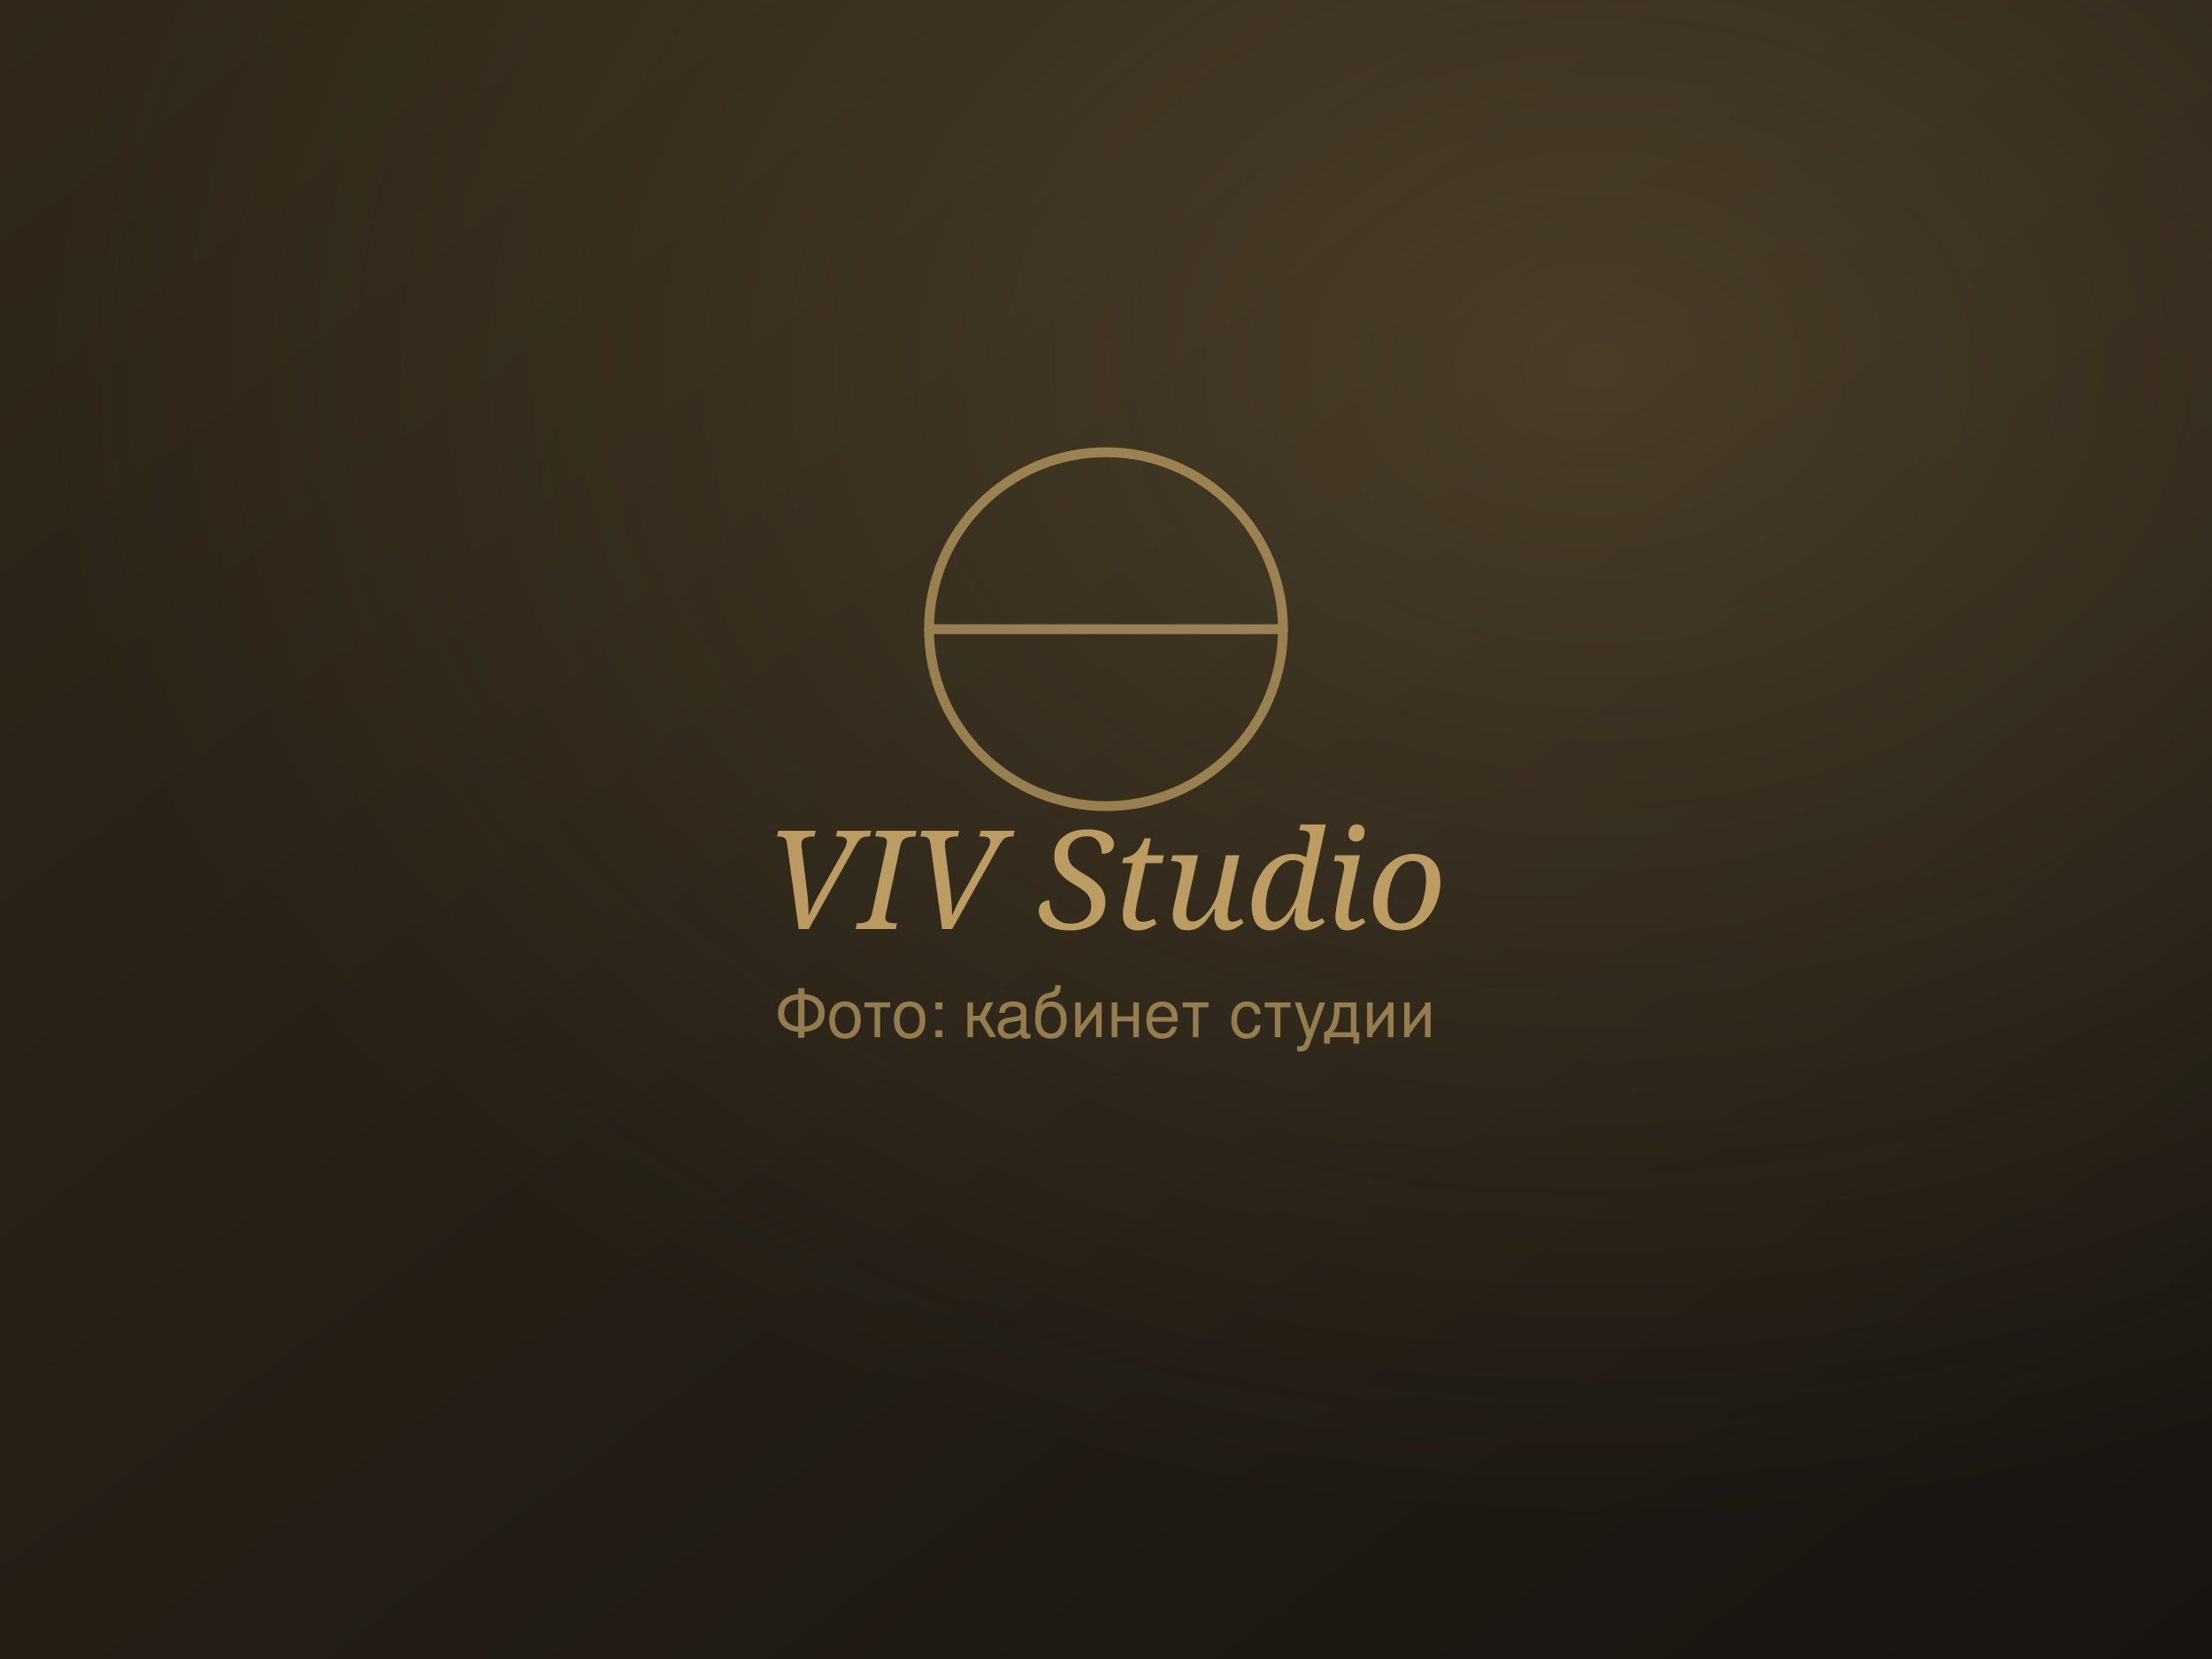
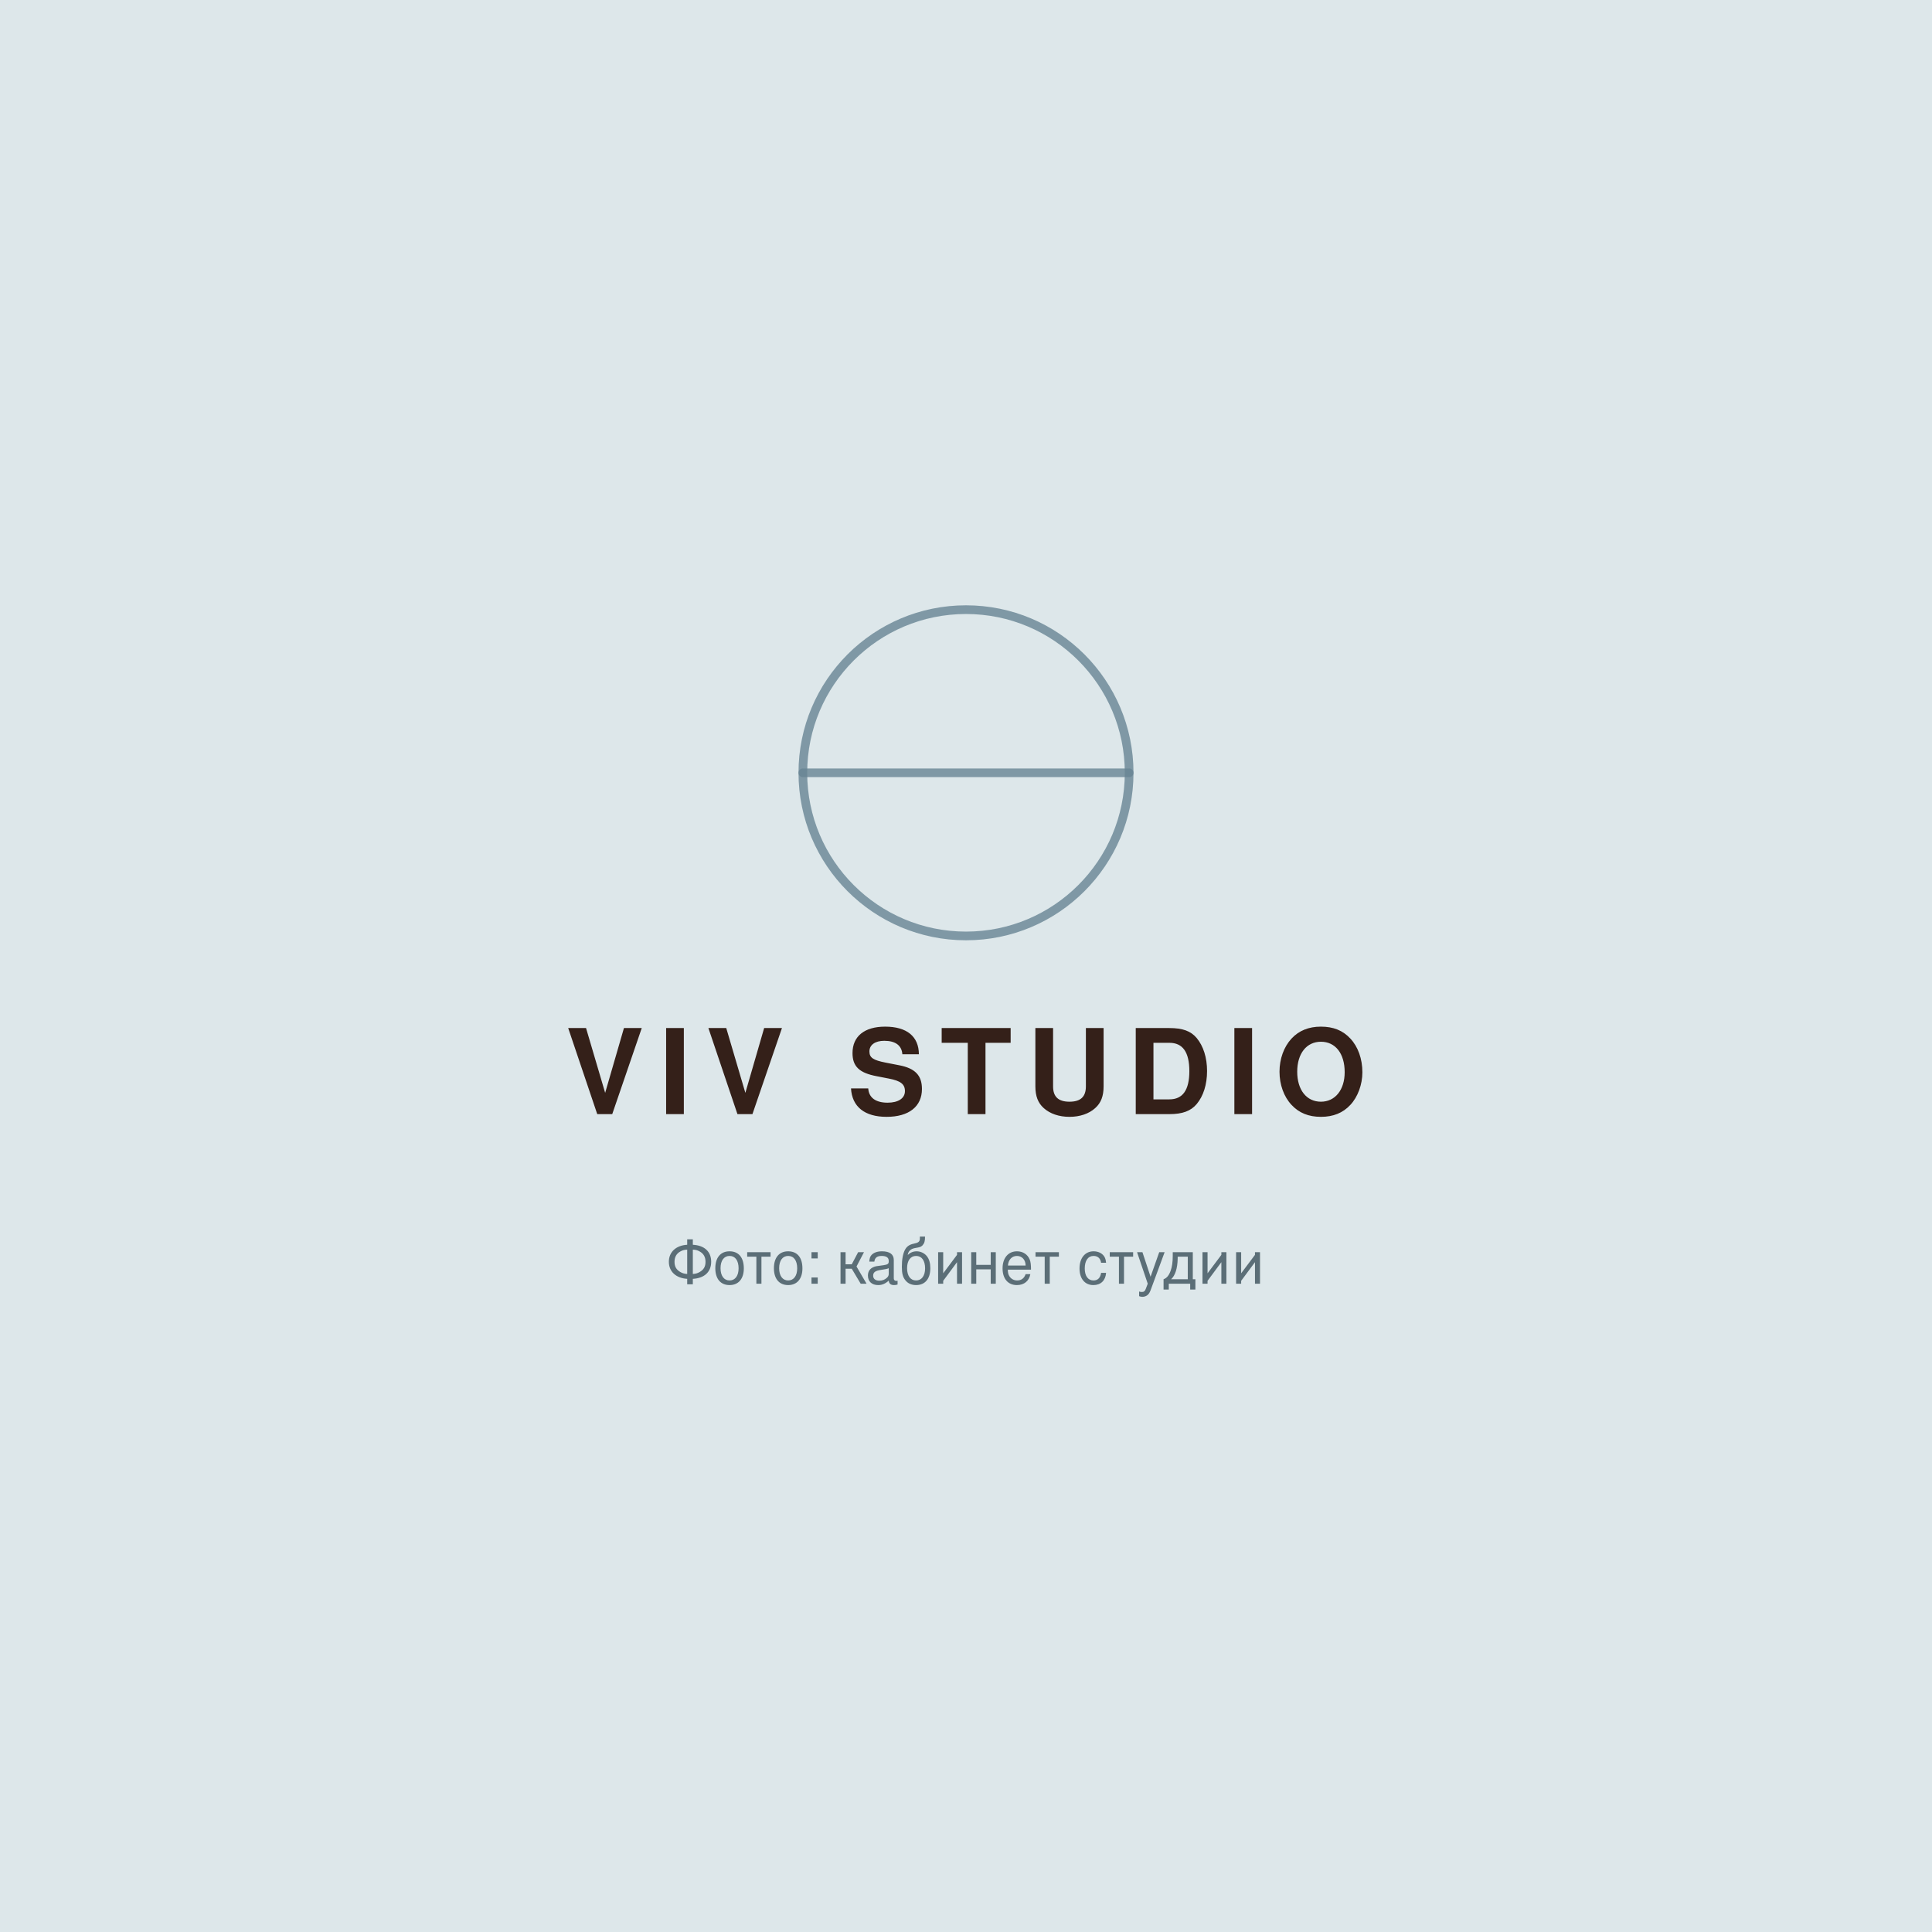
- <svg xmlns="http://www.w3.org/2000/svg" viewBox="0 0 900 675" width="900" height="675" role="img">
-   <defs>
-     <linearGradient id="g" x1="0" y1="0" x2="1" y2="1">
-       <stop offset="0" stop-color="#312819" />
-       <stop offset=".55" stop-color="#231D15" />
-       <stop offset="1" stop-color="#181410" />
-     </linearGradient>
-     <radialGradient id="s" cx=".72" cy=".22" r=".7">
-       <stop offset="0" stop-color="#D9B571" stop-opacity=".2" />
-       <stop offset="1" stop-color="#D9B571" stop-opacity="0" />
-     </radialGradient>
-   </defs>
-   <rect width="900" height="675" fill="url(#g)" />
-   <rect width="900" height="675" fill="url(#s)" />
-   <g opacity=".6" fill="none" stroke="#D9B571" stroke-width="4.0">
-     <circle cx="450.0" cy="256" r="72" />
-     <path d="M378 256 l144 0" stroke-linecap="round" />
+ <svg xmlns="http://www.w3.org/2000/svg" viewBox="0 0 900 900" width="900" height="900" role="img">
+   <rect width="900" height="900" fill="#DDE7EA" />
+   <g fill="none" stroke="#688593" stroke-width="4.05" stroke-opacity=".8">
+     <circle cx="450" cy="360" r="76" />
+     <path d="M374 360 L526 360" stroke-linecap="round" />
  </g>
-   <text x="50%" y="378" text-anchor="middle" font-family="Georgia,serif" font-style="italic" font-size="56" fill="#D9B571" opacity=".82">VIV Studio</text>
-   <text x="50%" y="422" text-anchor="middle" font-family="Helvetica,Arial,sans-serif" font-size="27" fill="#D9B571" opacity=".6">Фото: кабинет студии</text>
+   <text x="50%" y="519" text-anchor="middle" font-family="Helvetica,Arial,sans-serif" font-weight="bold" font-size="55" letter-spacing="7" fill="#342019">VIV STUDIO</text>
+   <text x="50%" y="598" text-anchor="middle" font-family="Helvetica,Arial,sans-serif" font-size="28" fill="#5B6E77">Фото: кабинет студии</text>
</svg>
